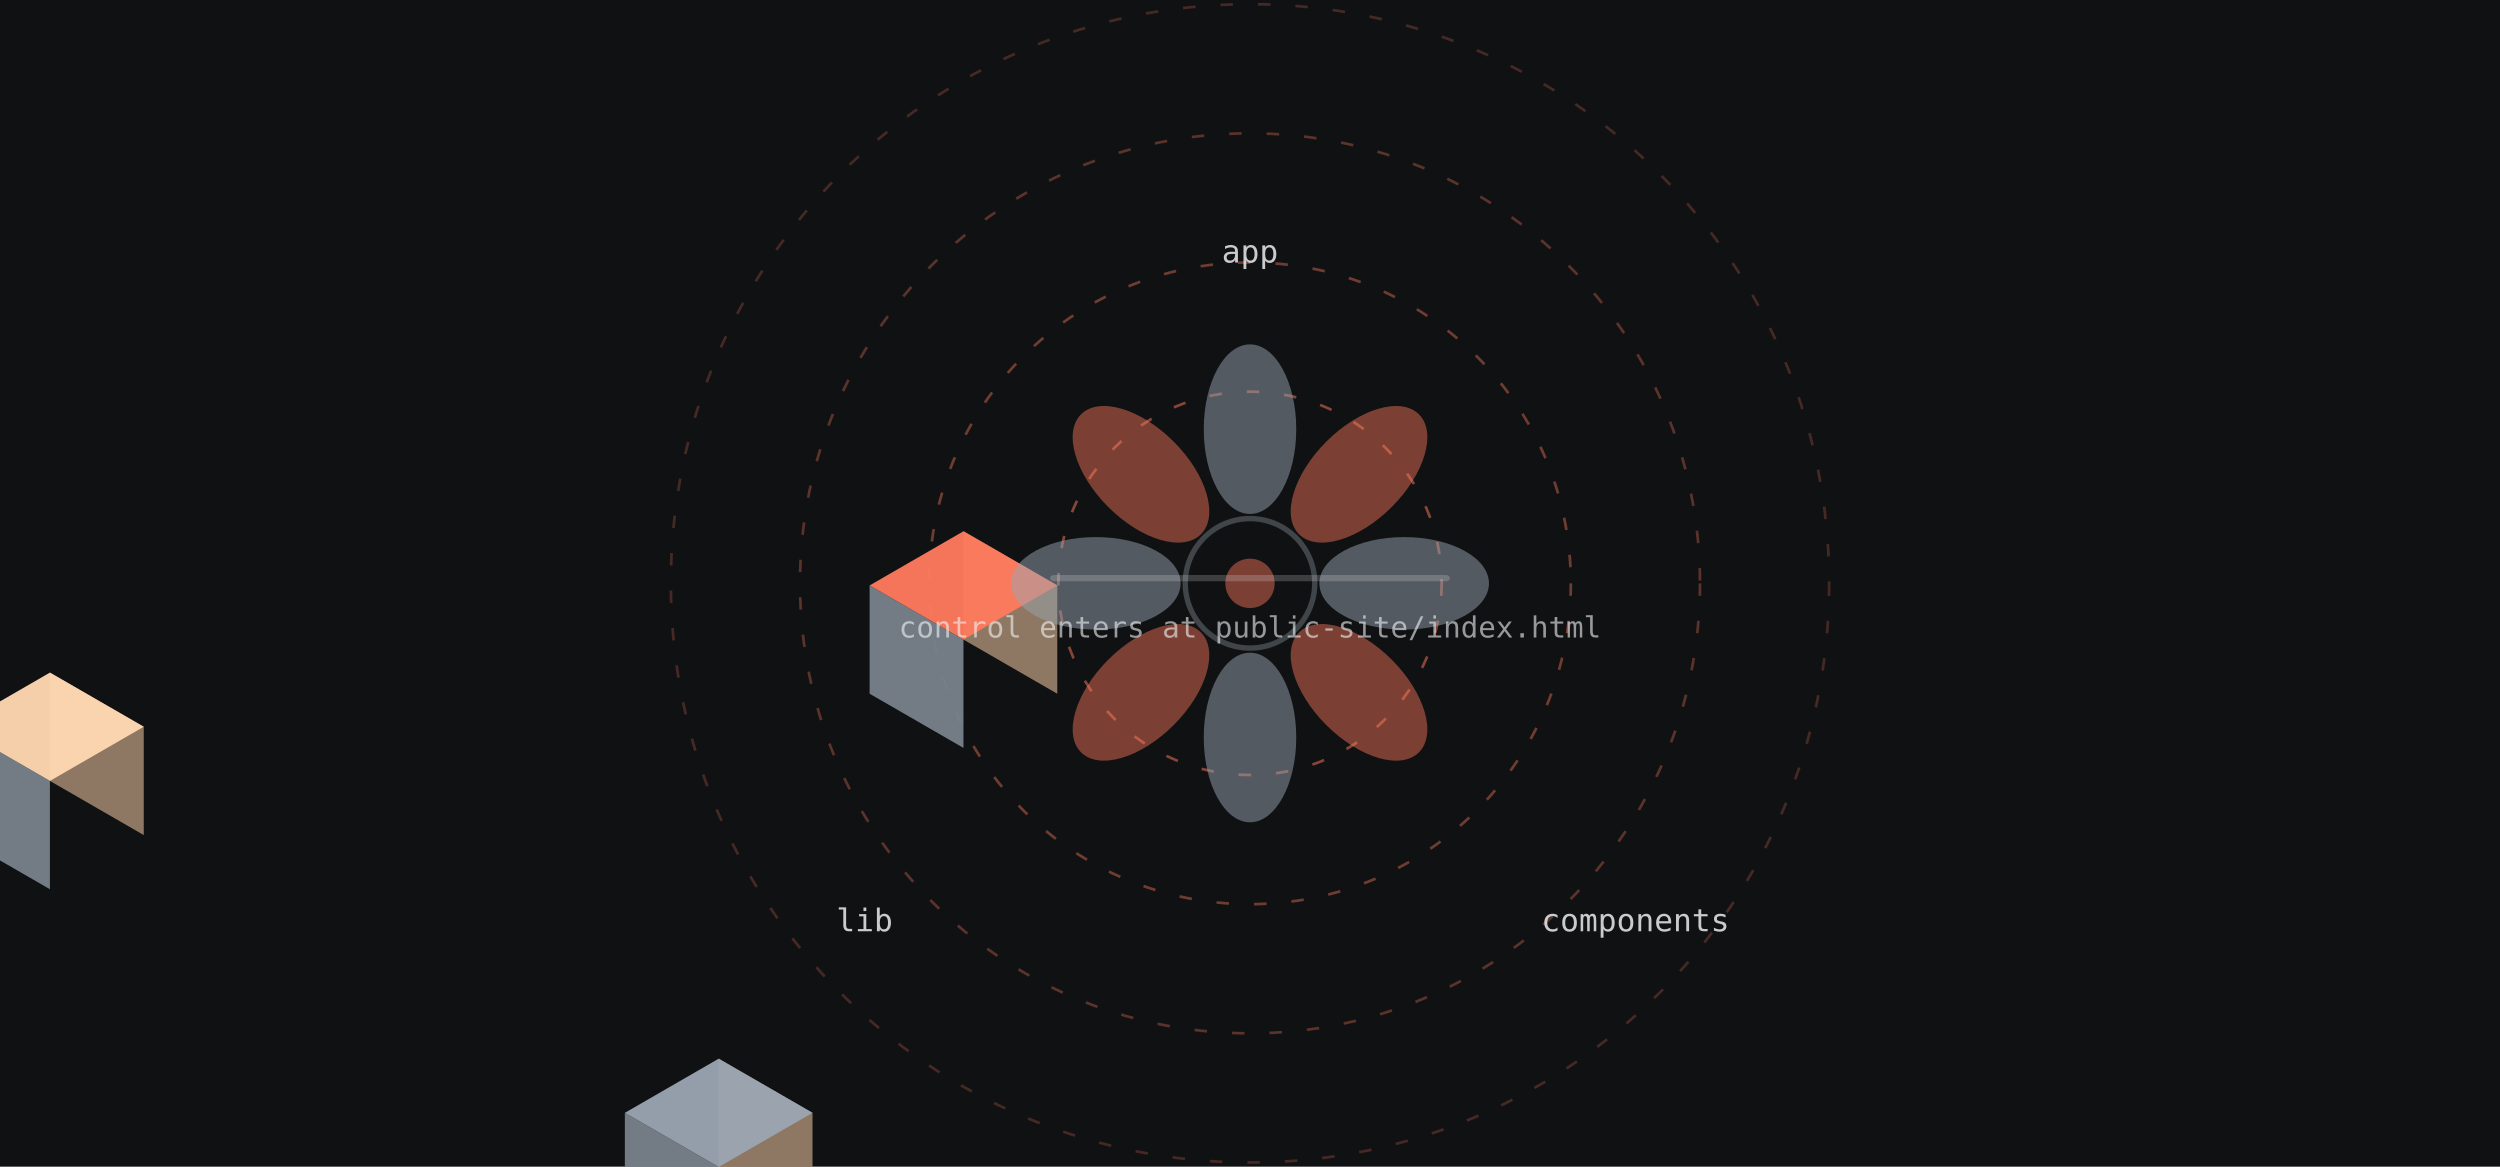
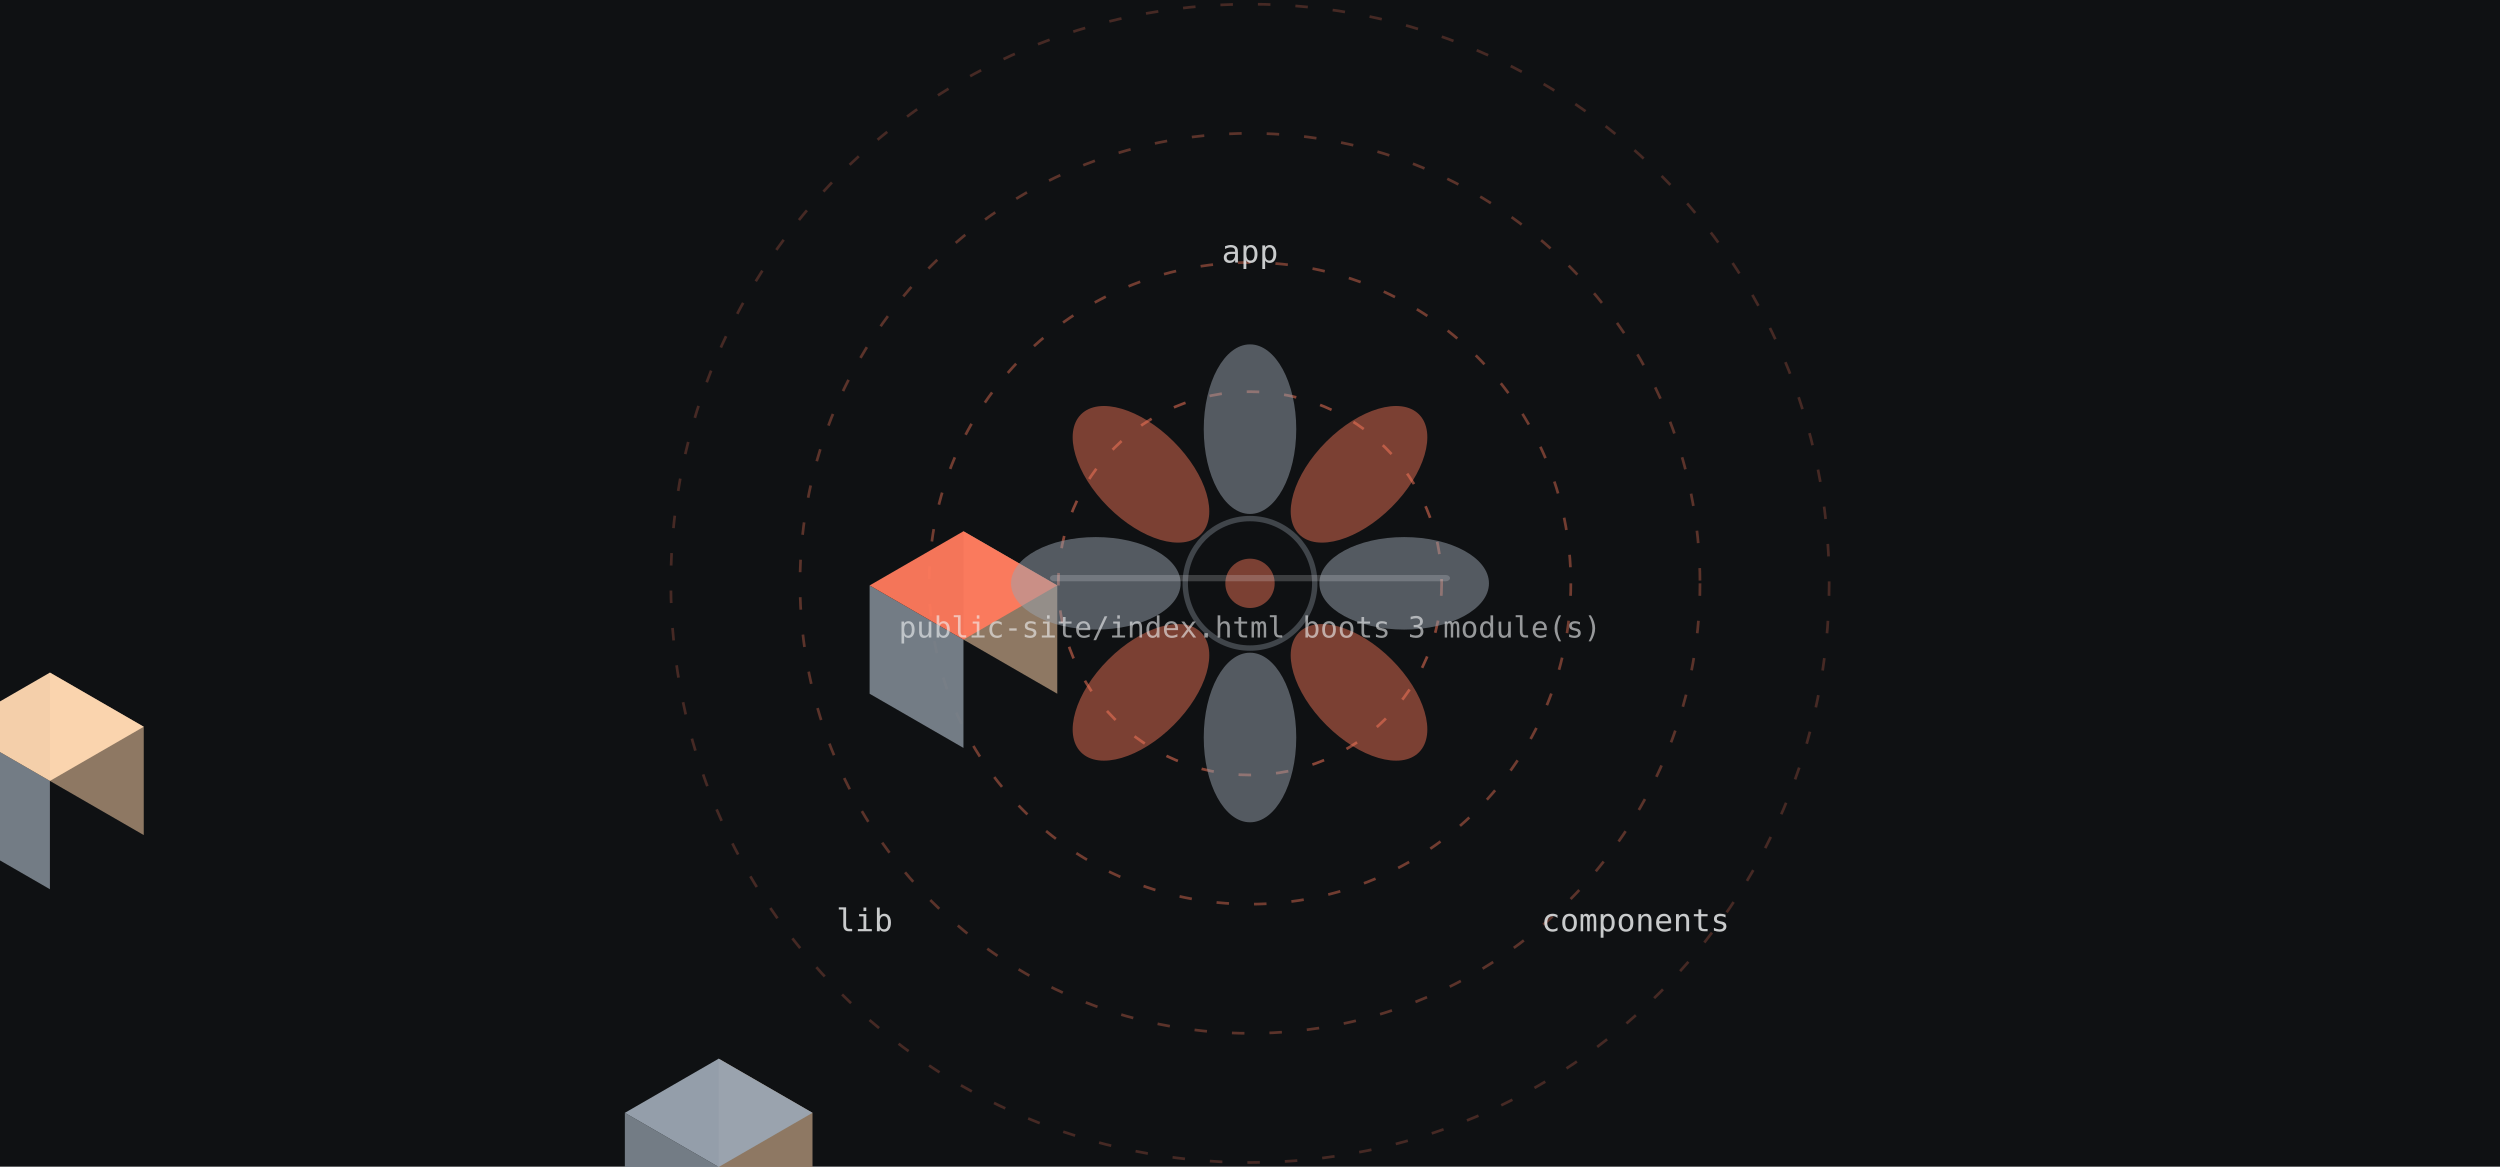
<svg xmlns="http://www.w3.org/2000/svg" viewBox="0 0 1200 560" width="1200" height="560" role="img" aria-label="cleanstack-os workflow">
  <rect width="1200" height="560" fill="#0f1113" />
  <defs>
    <linearGradient id="gk" x1="0" y1="0" x2="1" y2="1">
      <stop offset="0%" stop-color="#ff7a5c" />
      <stop offset="100%" stop-color="#9aa5b1" />
    </linearGradient>
  </defs>
  <circle cx="600.00" cy="280.00" r="92.00" fill="none" stroke="rgba(255,122,92,0.500)" stroke-width="1.30" opacity="1.00" stroke-dasharray="6 12" />
  <circle cx="600.00" cy="280.00" r="154.00" fill="none" stroke="rgba(255,122,92,0.410)" stroke-width="1.30" opacity="1.00" stroke-dasharray="6 12" />
  <circle cx="600.00" cy="280.00" r="216.00" fill="none" stroke="rgba(255,122,92,0.320)" stroke-width="1.30" opacity="1.00" stroke-dasharray="6 12" />
  <circle cx="600.00" cy="280.00" r="278.00" fill="none" stroke="rgba(255,122,92,0.230)" stroke-width="1.30" opacity="1.00" stroke-dasharray="6 12" />
  <polygon points="462.46,307.00 507.49,333.00 507.49,281.00 462.46,255.00" fill="#947d67" opacity="0.95" />
  <polygon points="417.42,333.00 462.46,359.00 462.46,307.00 417.42,281.00" fill="#78818a" opacity="0.95" />
  <polygon points="462.46,255.00 507.49,281.00 462.46,307.00 417.42,281.00" fill="#ff7a5c" opacity="0.95" />
  <text x="600" y="126" font-family="ui-monospace,Menlo,monospace" font-size="15" fill="rgba(241,243,245,0.820)" text-anchor="middle">app</text>
  <polygon points="344.96,560.16 390.00,586.16 390.00,534.16 344.96,508.16" fill="#947d67" opacity="0.95" />
  <polygon points="299.93,586.16 344.96,612.16 344.96,560.16 299.93,534.16" fill="#78818a" opacity="0.95" />
  <polygon points="344.96,508.16 390.00,534.16 344.96,560.16 299.93,534.16" fill="#9aa5b1" opacity="0.95" />
  <text x="785" y="447" font-family="ui-monospace,Menlo,monospace" font-size="15" fill="rgba(241,243,245,0.820)" text-anchor="middle">components</text>
  <polygon points="23.96,374.84 69.00,400.84 69.00,348.84 23.96,322.84" fill="#947d67" opacity="0.95" />
  <polygon points="-21.07,400.84 23.96,426.84 23.96,374.84 -21.07,348.84" fill="#78818a" opacity="0.95" />
  <polygon points="23.96,322.84 69.00,348.84 23.96,374.84 -21.07,348.84" fill="#ffd8b1" opacity="0.95" />
  <text x="415" y="447" font-family="ui-monospace,Menlo,monospace" font-size="15" fill="rgba(241,243,245,0.820)" text-anchor="middle">lib</text>
  <ellipse cx="600.00" cy="206.00" rx="22.20" ry="40.70" fill="rgba(154,165,177,0.500)" opacity="1.00" transform="rotate(0.0 600.00 206.00)" />
  <ellipse cx="652.33" cy="227.67" rx="22.20" ry="40.70" fill="rgba(255,122,92,0.450)" opacity="1.00" transform="rotate(45.0 652.33 227.67)" />
  <ellipse cx="674.00" cy="280.00" rx="22.20" ry="40.70" fill="rgba(154,165,177,0.500)" opacity="1.00" transform="rotate(90.0 674.00 280.00)" />
  <ellipse cx="652.33" cy="332.33" rx="22.20" ry="40.70" fill="rgba(255,122,92,0.450)" opacity="1.00" transform="rotate(135.0 652.33 332.33)" />
  <ellipse cx="600.00" cy="354.00" rx="22.20" ry="40.70" fill="rgba(154,165,177,0.500)" opacity="1.00" transform="rotate(180.0 600.00 354.00)" />
  <ellipse cx="547.67" cy="332.33" rx="22.20" ry="40.70" fill="rgba(255,122,92,0.450)" opacity="1.00" transform="rotate(225.0 547.67 332.33)" />
  <ellipse cx="526.00" cy="280.00" rx="22.20" ry="40.70" fill="rgba(154,165,177,0.500)" opacity="1.00" transform="rotate(270.0 526.00 280.00)" />
  <ellipse cx="547.67" cy="227.67" rx="22.20" ry="40.70" fill="rgba(255,122,92,0.450)" opacity="1.00" transform="rotate(315.0 547.67 227.67)" />
  <circle cx="600.00" cy="280.00" r="31.08" fill="none" stroke="rgba(154,165,177,0.500)" stroke-width="2.59" opacity="0.70" />
  <circle cx="600.00" cy="280.00" r="11.84" fill="rgba(255,122,92,0.450)" opacity="1.00" />
  <rect x="504.00" y="276.00" width="192.00" height="3.00" rx="2.00" fill="rgba(241,243,245,0.200)" opacity="1.00" />
-   <text x="600" y="306" font-family="ui-monospace,Menlo,monospace" font-size="14" fill="rgba(241,243,245,0.600)" text-anchor="middle">control enters at public-site/index.html</text>
+   <text x="600" y="306" font-family="ui-monospace,Menlo,monospace" font-size="14" fill="rgba(241,243,245,0.600)" text-anchor="middle">public-site/index.html boots 3 module(s)</text>
</svg>
